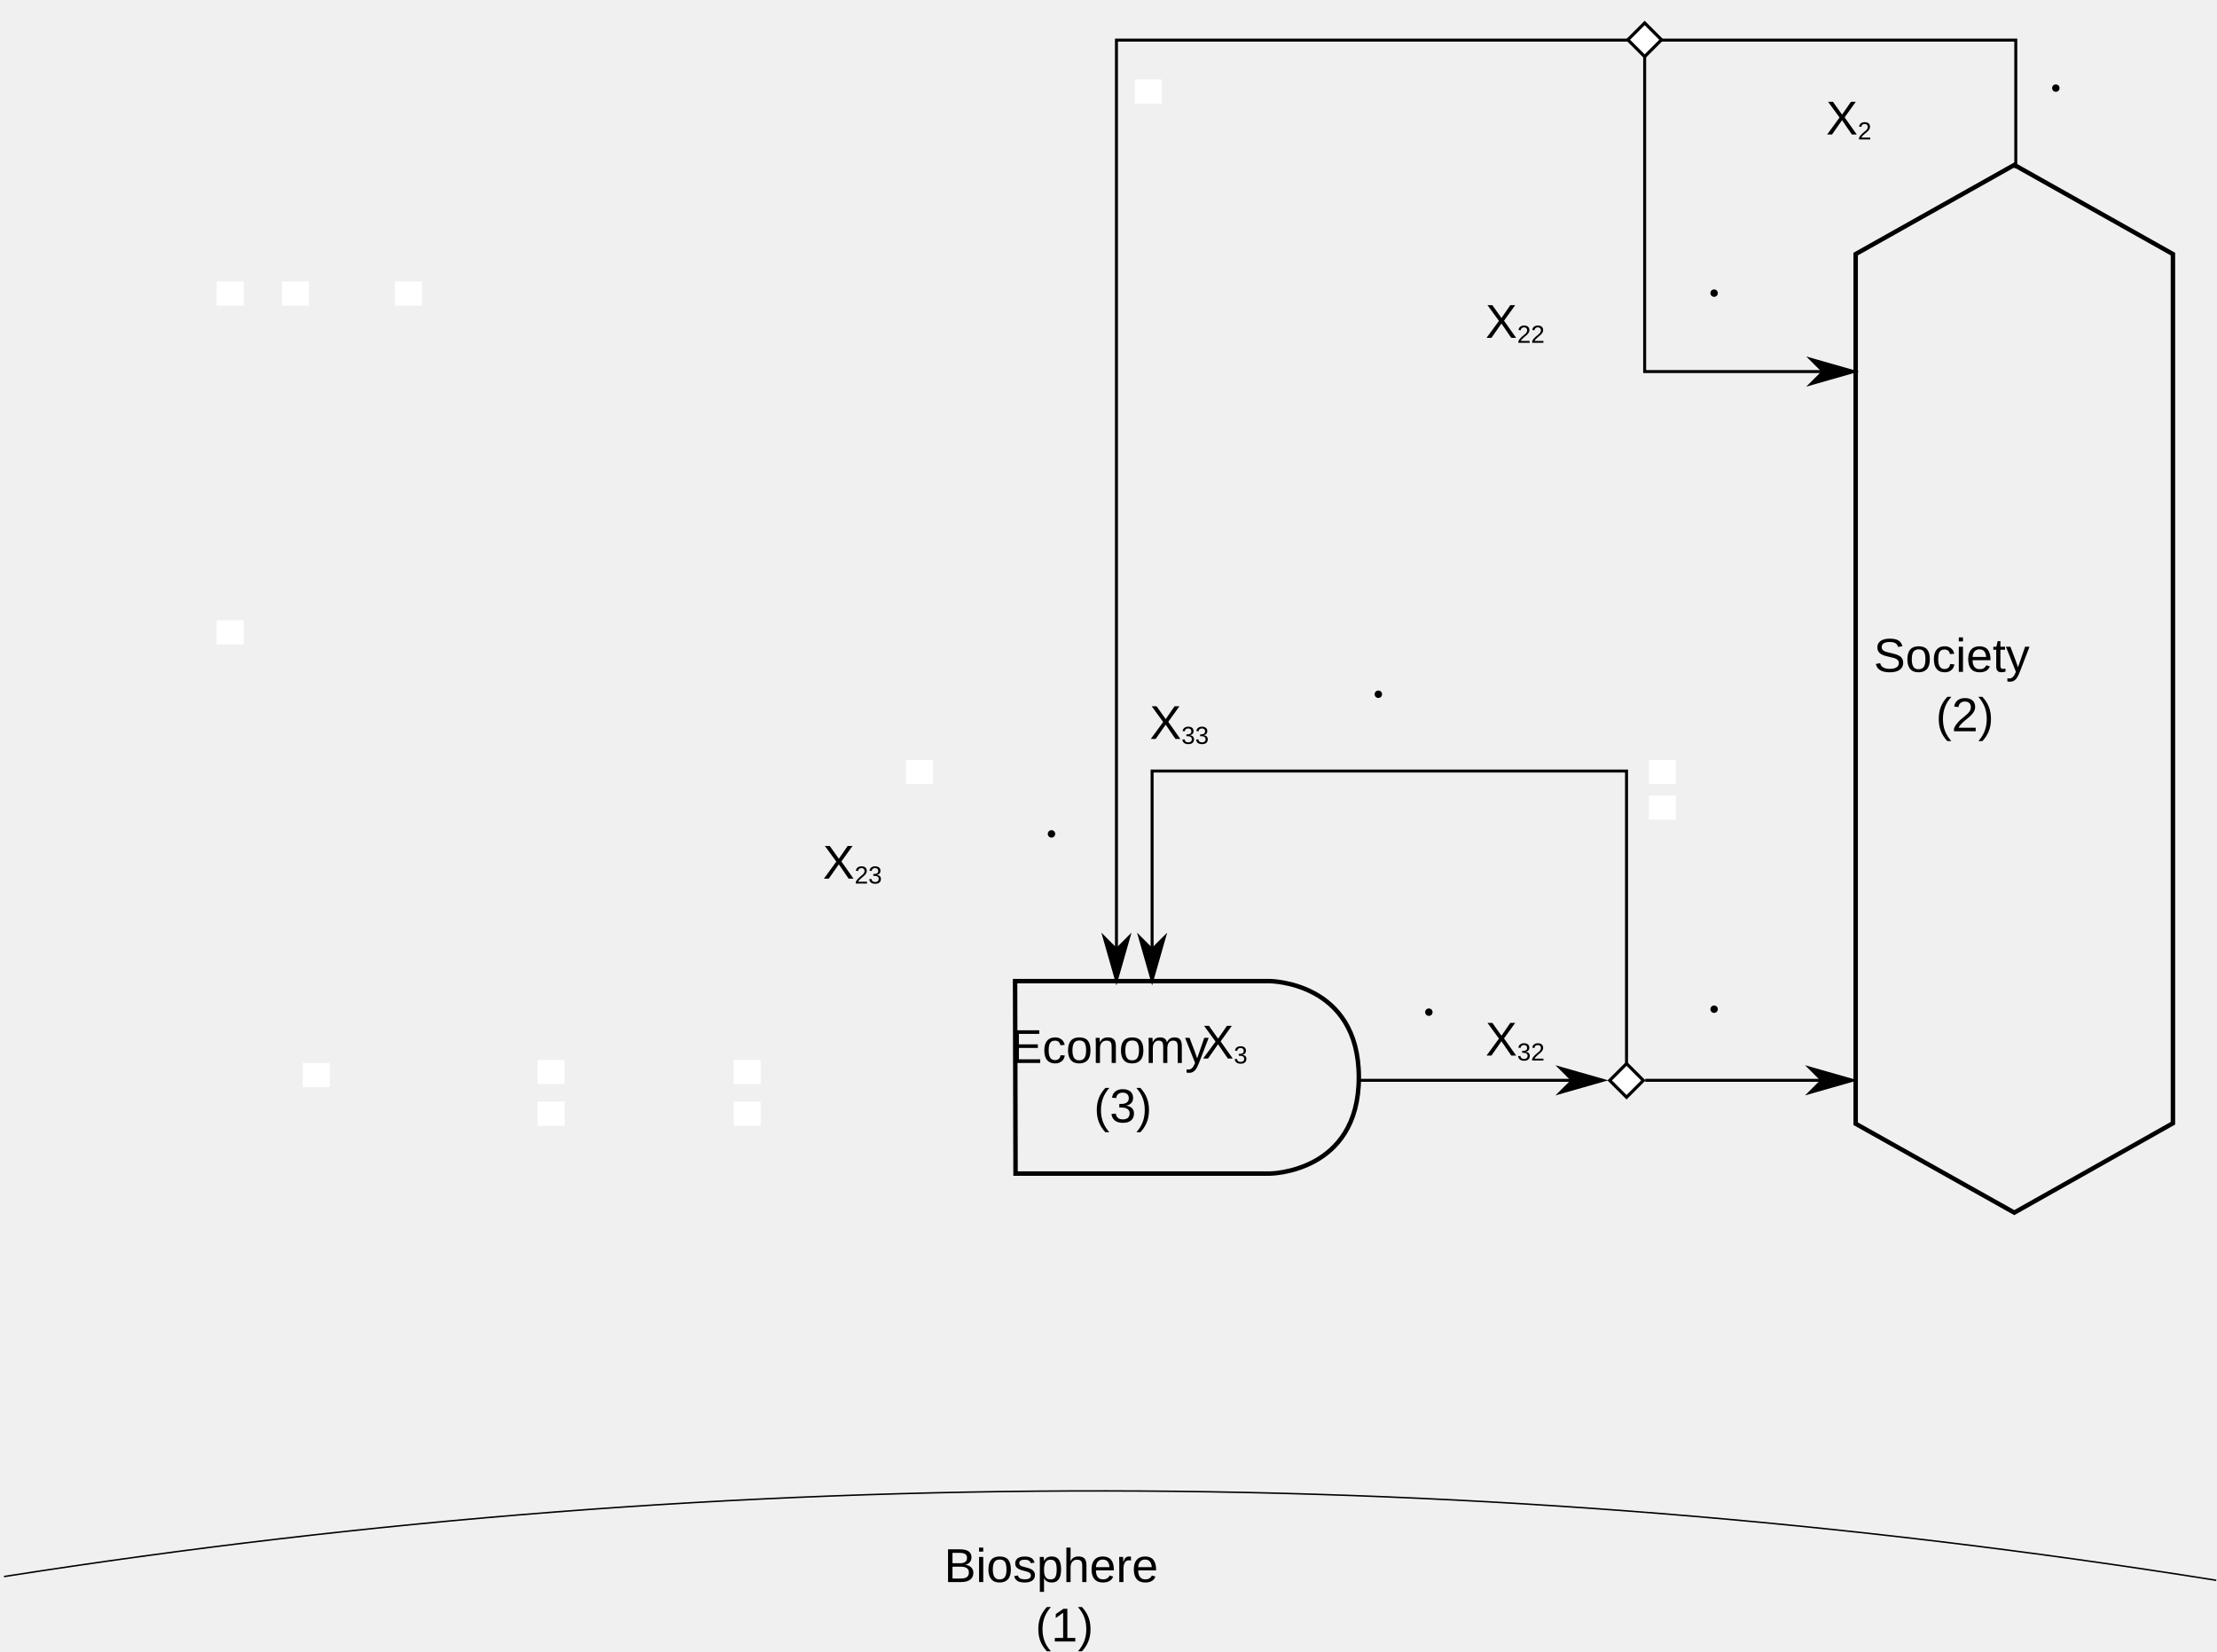
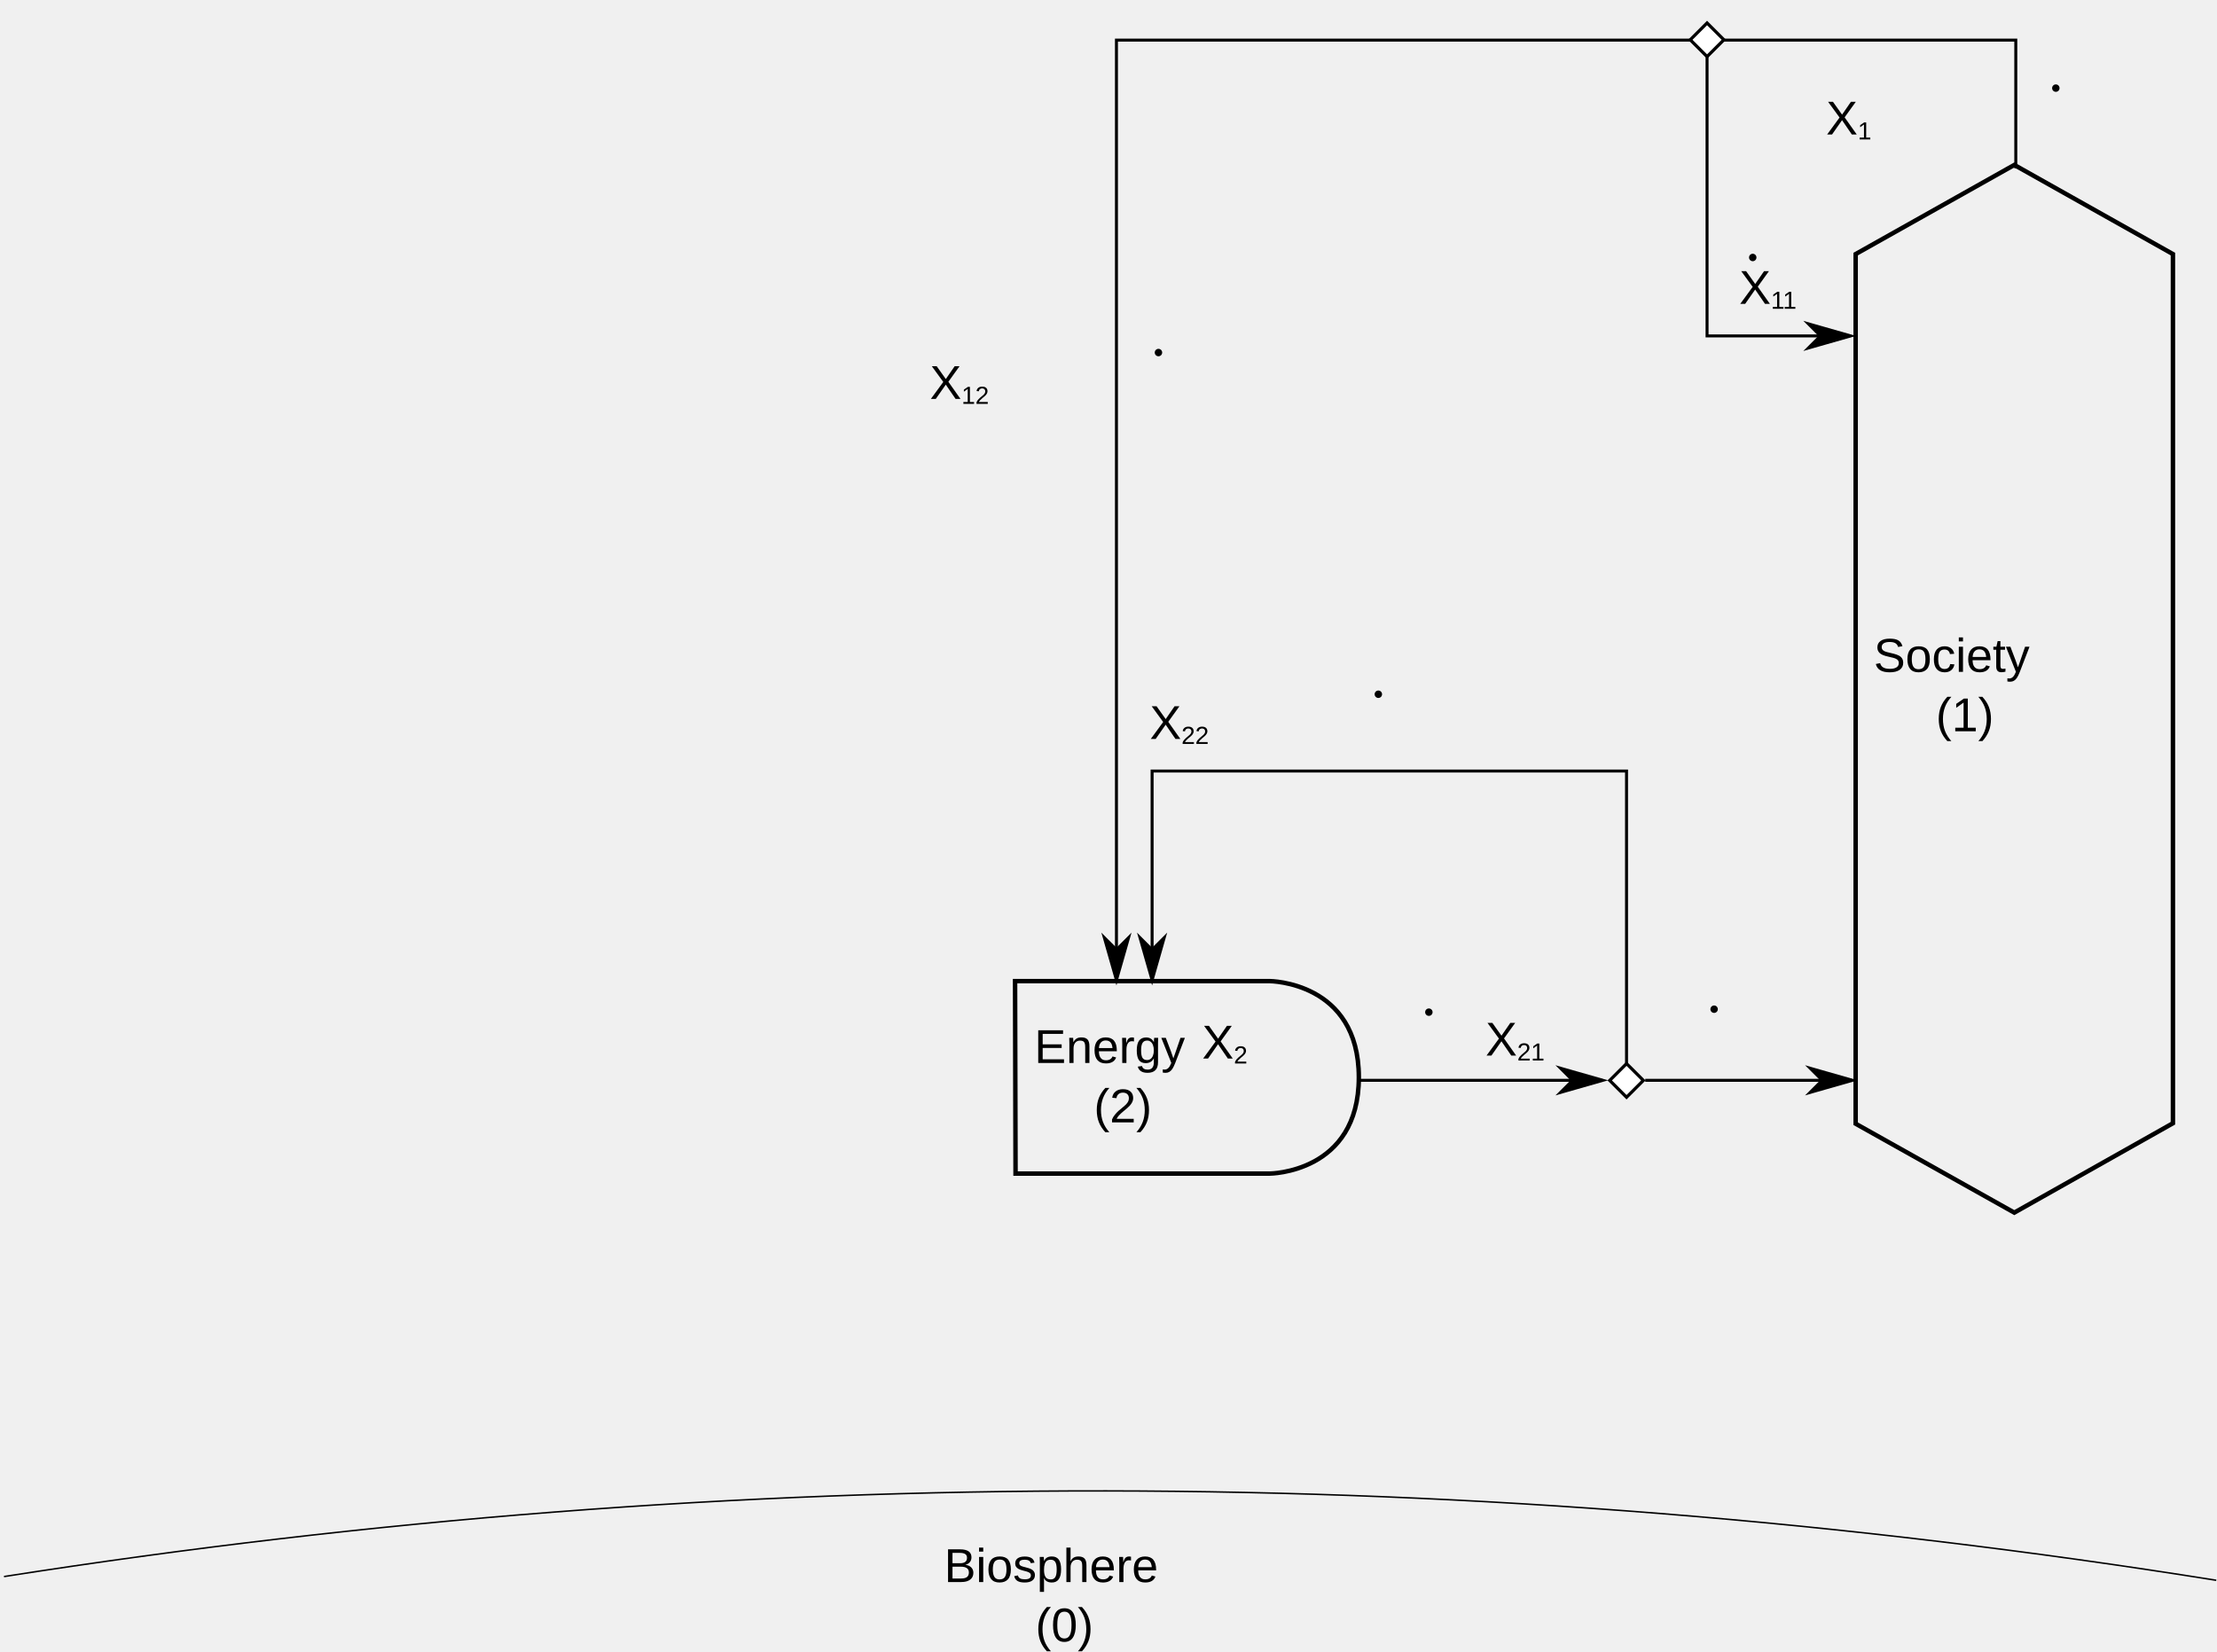
<svg xmlns="http://www.w3.org/2000/svg" version="1.1" width="1492.215" height="1111.64" id="svg2" xml:space="preserve">
  <defs id="defs6">
    <marker orient="auto" refY="0" refX="0" id="Arrow1Lstart" style="overflow:visible">
      <path id="path4143" d="M 0,0 5,-5 -12.5,0 5,5 0,0 z" style="fill-rule:evenodd;stroke:#000000;stroke-width:1pt;marker-start:none" transform="matrix(0.8,0,0,0.8,10,0)" />
    </marker>
    <marker orient="auto" refY="0" refX="0" id="Arrow1Lend" style="overflow:visible">
      <path id="path4132" d="M 0,0 5,-5 -12.5,0 5,5 0,0 z" style="fill-rule:evenodd;stroke:#000000;stroke-width:1pt;marker-start:none" transform="matrix(-0.8,0,0,-0.8,-10,0)" />
    </marker>
    <marker style="overflow:visible" id="InfiniteLineStart" refX="0" refY="0" orient="auto">
      <g id="g4065" transform="translate(-13,0)">
        <circle d="M 3.8,0 C 3.8,0.442 3.442,0.8 3,0.8 2.558,0.8 2.2,0.442 2.2,0 c 0,-0.442 0.358,-0.8 0.8,-0.8 0.442,0 0.8,0.358 0.8,0.8 z" id="circle4067" r="0.8" cy="0" cx="3" />
        <circle d="M 7.3,0 C 7.3,0.442 6.942,0.8 6.5,0.8 6.058,0.8 5.7,0.442 5.7,0 c 0,-0.442 0.358,-0.8 0.8,-0.8 0.442,0 0.8,0.358 0.8,0.8 z" id="circle4069" r="0.8" cy="0" cx="6.5" />
        <circle d="M 10.8,0 C 10.8,0.442 10.442,0.8 10,0.8 9.558,0.8 9.2,0.442 9.2,0 c 0,-0.442 0.358,-0.8 0.8,-0.8 0.442,0 0.8,0.358 0.8,0.8 z" id="circle4071" r="0.8" cy="0" cx="10" />
      </g>
    </marker>
    <marker orient="auto" refY="0" refX="0" id="InfiniteLineStart-3" style="overflow:visible">
      <g transform="translate(-13,0)" id="g4065-9">
        <circle cx="3" cy="0" r="0.8" id="circle4067-9" d="M 3.8,0 C 3.8,0.442 3.442,0.8 3,0.8 2.558,0.8 2.2,0.442 2.2,0 c 0,-0.442 0.358,-0.8 0.8,-0.8 0.442,0 0.8,0.358 0.8,0.8 z" />
        <circle cx="6.5" cy="0" r="0.8" id="circle4069-7" d="M 7.3,0 C 7.3,0.442 6.942,0.8 6.5,0.8 6.058,0.8 5.7,0.442 5.7,0 c 0,-0.442 0.358,-0.8 0.8,-0.8 0.442,0 0.8,0.358 0.8,0.8 z" />
        <circle cx="10" cy="0" r="0.8" id="circle4071-0" d="M 10.8,0 C 10.8,0.442 10.442,0.8 10,0.8 9.558,0.8 9.2,0.442 9.2,0 c 0,-0.442 0.358,-0.8 0.8,-0.8 0.442,0 0.8,0.358 0.8,0.8 z" />
      </g>
    </marker>
    <marker style="overflow:visible" id="Arrow1Lend-0" refX="0" refY="0" orient="auto">
      <path transform="matrix(-0.8,0,0,-0.8,-10,0)" style="fill-rule:evenodd;stroke:#000000;stroke-width:1pt;marker-start:none" d="M 0,0 5,-5 -12.5,0 5,5 0,0 z" id="path4132-2" />
    </marker>
    <marker style="overflow:visible" id="Arrow1Lstart-7" refX="0" refY="0" orient="auto">
      <path transform="matrix(0.8,0,0,0.8,10,0)" style="fill-rule:evenodd;stroke:#000000;stroke-width:1pt;marker-start:none" d="M 0,0 5,-5 -12.5,0 5,5 0,0 z" id="path4143-9" />
    </marker>
    <marker style="overflow:visible" id="EmptyDiamondL" refX="0" refY="0" orient="auto">
      <path transform="scale(0.8,0.8)" style="fill:#ffffff;fill-rule:evenodd;stroke:#000000;stroke-width:1pt;marker-start:none" d="M 0,-7.071 -7.071,0 0,7.071 7.071,0 0,-7.071 z" id="path4169" />
    </marker>
    <marker orient="auto" refY="0" refX="0" id="InfiniteLineStart-0" style="overflow:visible">
      <g transform="translate(-13,0)" id="g4065-5">
        <circle cx="3" cy="0" r="0.8" id="circle4067-6" d="M 3.8,0 C 3.8,0.442 3.442,0.8 3,0.8 2.558,0.8 2.2,0.442 2.2,0 c 0,-0.442 0.358,-0.8 0.8,-0.8 0.442,0 0.8,0.358 0.8,0.8 z" />
        <circle cx="6.5" cy="0" r="0.8" id="circle4069-78" d="M 7.3,0 C 7.3,0.442 6.942,0.8 6.5,0.8 6.058,0.8 5.7,0.442 5.7,0 c 0,-0.442 0.358,-0.8 0.8,-0.8 0.442,0 0.8,0.358 0.8,0.8 z" />
        <circle cx="10" cy="0" r="0.8" id="circle4071-06" d="M 10.8,0 C 10.8,0.442 10.442,0.8 10,0.8 9.558,0.8 9.2,0.442 9.2,0 c 0,-0.442 0.358,-0.8 0.8,-0.8 0.442,0 0.8,0.358 0.8,0.8 z" />
      </g>
    </marker>
    <marker style="overflow:visible" id="Arrow1Lend-7" refX="0" refY="0" orient="auto">
      <path transform="matrix(-0.8,0,0,-0.8,-10,0)" style="fill-rule:evenodd;stroke:#000000;stroke-width:1pt;marker-start:none" d="M 0,0 5,-5 -12.5,0 5,5 0,0 z" id="path4132-0" />
    </marker>
    <marker style="overflow:visible" id="Arrow1Lstart-0" refX="0" refY="0" orient="auto">
      <path transform="matrix(0.8,0,0,0.8,10,0)" style="fill-rule:evenodd;stroke:#000000;stroke-width:1pt;marker-start:none" d="M 0,0 5,-5 -12.5,0 5,5 0,0 z" id="path4143-5" />
    </marker>
  </defs>
  <g transform="matrix(1.25,0,0,-1.25,862.4153,701.1359)" id="g10">
    <g id="g12">
      <path id="path4319" d="m 395.495,470.299 0,69.01 -484.262,0 0,-505.944" style="fill:none;stroke:#000000;stroke-width:1.6;stroke-linecap:butt;stroke-linejoin:miter;stroke-opacity:1;marker-start:none;marker-end:url(#Arrow1Lend)" />
      <path style="fill:none;stroke:#000000;stroke-width:1.6;stroke-linecap:butt;stroke-linejoin:miter;stroke-opacity:1;marker-start:url(#EmptyDiamondL);marker-end:url(#Arrow1Lend)" d="m 185.895,-20.901 0,166.61 -255.462,0 0,-112.344" id="path3112" />
-       <rect style="fill:#ffffff;fill-opacity:1;stroke:none" id="rect5371" width="14.543" height="13.012" x="-400.47" y="9.886" transform="scale(1,-1)" />
-       <rect style="fill:#ffffff;fill-opacity:1;stroke:none" id="rect5375" width="14.543" height="13.012" x="-294.87" y="9.886" transform="scale(1,-1)" />
-       <rect transform="scale(1,-1)" y="32.286" x="-400.47" height="13.012" width="14.543" id="rect5377" style="fill:#ffffff;fill-opacity:1;stroke:none" />
-       <rect transform="scale(1,-1)" y="32.286" x="-294.87" height="13.012" width="14.543" id="rect5381" style="fill:#ffffff;fill-opacity:1;stroke:none" />
-       <rect transform="scale(1,-1)" y="11.486" x="-526.87" height="13.012" width="14.543" id="rect5369" style="fill:#ffffff;fill-opacity:1;stroke:none" />
-       <rect transform="scale(1,-1)" y="-518.114" x="-78.87" height="13.012" width="14.543" id="rect5350" style="fill:#ffffff;fill-opacity:1;stroke:none" />
-       <rect style="fill:#ffffff;fill-opacity:1;stroke:none" id="rect5363" width="14.543" height="13.012" x="-538.07" y="-409.314" transform="scale(1,-1)" />
-       <rect transform="scale(1,-1)" y="-409.314" x="-573.27" height="13.012" width="14.543" id="rect5365" style="fill:#ffffff;fill-opacity:1;stroke:none" />
-       <rect style="fill:#ffffff;fill-opacity:1;stroke:none" id="rect5367" width="14.543" height="13.012" x="-573.27" y="-226.914" transform="scale(1,-1)" />
      <path d="m 195.957,-20.841 111.394,0" id="path6395" style="fill:none;stroke:#000000;stroke-width:1.6;stroke-linecap:butt;stroke-linejoin:miter;stroke-miterlimit:4;stroke-opacity:1;stroke-dasharray:none;marker-end:url(#Arrow1Lend-7)" />
-       <rect style="fill:#ffffff;fill-opacity:1;stroke:none" id="rect4279" width="14.543" height="13.012" x="197.93" y="-132.514" transform="scale(1,-1)" />
-       <rect transform="scale(1,-1)" y="-151.714" x="197.93" height="13.012" width="14.543" id="rect4277" style="fill:#ffffff;fill-opacity:1;stroke:none" />
-       <rect style="fill:#ffffff;fill-opacity:1;stroke:none" id="rect4275" width="18.179" height="16.265" x="544.414" y="226.759" transform="matrix(0.8,0,0,-0.8,-637.6017,333.1218)" />
      <text transform="scale(1,-1)" id="text4115" y="291.016" x="-91.893" style="font-size:25.6px;font-style:normal;font-variant:normal;font-weight:normal;font-stretch:normal;text-align:center;line-height:125%;letter-spacing:0px;word-spacing:0px;text-anchor:middle;fill:#000000;fill-opacity:1;stroke:none;font-family:Arial;-inkscape-font-specification:Arial" xml:space="preserve">
        <tspan y="291.016" x="-91.893" id="tspan4117">Biosphere</tspan>
-         <tspan y="323.016" x="-91.893" id="tspan4119">(1)</tspan>
+         <tspan y="323.016" x="-91.893" id="tspan4119">(0)</tspan>
      </text>
      <text xml:space="preserve" style="font-size:25.6px;font-style:normal;font-variant:normal;font-weight:normal;font-stretch:normal;text-align:center;line-height:125%;letter-spacing:0px;word-spacing:0px;text-anchor:middle;fill:#000000;fill-opacity:1;stroke:none;font-family:Arial;-inkscape-font-specification:Arial" x="392.962" y="-199.124" id="text3119" transform="scale(1,-1)">
        <tspan id="tspan3123" x="392.962" y="-199.124">Society</tspan>
-         <tspan id="tspan3125" x="392.962" y="-167.124">(2)</tspan>
+         <tspan id="tspan3125" x="392.962" y="-167.124">(1)</tspan>
      </text>
      <path d="m 309.271,-44.212 0,468.3 85.42,48 85.417,-48 0,-468.047 -85.417,-48.125 z" id="path4124" style="fill:none;stroke:#000000;stroke-width:2.4;stroke-linecap:butt;stroke-linejoin:miter;stroke-miterlimit:4;stroke-opacity:1;stroke-dasharray:none" />
      <text xml:space="preserve" style="font-size:40px;font-style:normal;font-weight:normal;line-height:125%;letter-spacing:0px;word-spacing:0px;fill:#000000;fill-opacity:1;stroke:none;font-family:Sans" x="1491.808" y="664.912" id="text3105" transform="matrix(0.8,0,0,-0.8,-637.6017,333.1218)">
        <tspan id="tspan3107" x="1491.808" y="664.912" />
      </text>
      <g id="g10-3" transform="translate(1225.022,-64.78471)">
        <g id="g12-9">
          <text transform="matrix(0.8,0,0,-0.8,-637.6017,333.1218)" id="text3105-3" y="664.912" x="1491.808" style="font-size:40px;font-style:normal;font-weight:normal;line-height:125%;letter-spacing:0px;word-spacing:0px;fill:#000000;fill-opacity:1;stroke:none;font-family:Sans" xml:space="preserve">
            <tspan y="664.912" x="1491.808" id="tspan3107-8" />
          </text>
        </g>
      </g>
      <path style="fill:none;stroke:#000000;stroke-width:1.6;stroke-linecap:butt;stroke-linejoin:miter;stroke-miterlimit:4;stroke-opacity:1;stroke-dasharray:none;marker-end:url(#Arrow1Lend-7)" id="path24" d="m 40.757,-20.841 132.194,0" />
      <g id="g5963" transform="translate(-21.79792,11.2)">
        <path d="m -121.554,21.379 137.1,0 c 0,0 48,-0.209 48,-51.82 -2.6e-4,-51.611 -48,-51.817 -48,-51.817 l -136.847,0 z" id="path14" style="fill:none;stroke:#000000;stroke-width:2.4;stroke-linecap:butt;stroke-linejoin:miter;stroke-miterlimit:4;stroke-opacity:1;stroke-dasharray:none" />
        <text xml:space="preserve" style="font-size:25.6px;font-style:normal;font-variant:normal;font-weight:normal;font-stretch:normal;text-align:center;line-height:125%;letter-spacing:0px;word-spacing:0px;text-anchor:middle;fill:#000000;fill-opacity:1;stroke:none;font-family:Arial;-inkscape-font-specification:Arial" x="-31.504" y="22.689" id="text3085" transform="scale(1,-1)">
-           <tspan id="tspan3089" x="-31.504" y="22.689">Economy</tspan>
-           <tspan x="-31.504" y="54.689" id="tspan3115">(3)</tspan>
+           <tspan id="tspan3089" x="-31.504" y="22.689">Energy</tspan>
+           <tspan x="-31.504" y="54.689" id="tspan3115">(2)</tspan>
        </text>
      </g>
      <text transform="scale(1,-1)" id="text4981" y="9.113" x="95.607" style="font-size:25.6px;font-style:normal;font-variant:normal;font-weight:normal;font-stretch:normal;text-align:end;line-height:125%;letter-spacing:0px;word-spacing:0px;text-anchor:end;fill:#000000;fill-opacity:1;stroke:none;font-family:Arial;-inkscape-font-specification:Arial" xml:space="preserve">
-         <tspan y="9.113" x="95.607" id="tspan4983">X<tspan id="tspan4985" style="font-size:52%;baseline-shift:sub">3</tspan>
+         <tspan y="9.113" x="95.607" id="tspan4983">X<tspan id="tspan4985" style="font-size:52%;baseline-shift:sub">2</tspan>
        </tspan>
      </text>
      <path transform="matrix(0.07404241,0,0,-0.1031305,92.9436,41.6853)" d="m -155.143,250.419 c 0,10.71 -12.093,19.393 -27.012,19.393 -14.918,0 -27.012,-8.682 -27.012,-19.393 0,-10.71 12.093,-19.393 27.012,-19.393 14.918,0 27.012,8.682 27.012,19.393 z" id="path3125" style="fill:#000000;fill-opacity:1;stroke:none" />
      <text xml:space="preserve" style="font-size:25.6px;font-style:normal;font-variant:normal;font-weight:normal;font-stretch:normal;text-align:end;line-height:125%;letter-spacing:0px;word-spacing:0px;text-anchor:end;fill:#000000;fill-opacity:1;stroke:none;font-family:Arial;-inkscape-font-specification:Arial" x="74.807" y="-162.972" id="text3116" transform="scale(1,-1)">
-         <tspan id="tspan3118" x="74.807" y="-162.972">X<tspan style="font-size:52%;baseline-shift:sub" id="tspan3120">33</tspan>
+         <tspan id="tspan3118" x="74.807" y="-162.972">X<tspan style="font-size:52%;baseline-shift:sub" id="tspan3120">22</tspan>
        </tspan>
      </text>
+       <path style="fill:#000000;fill-opacity:1;stroke:none" id="path3122" d="m -155.143,250.419 c 0,10.71 -12.093,19.393 -27.012,19.393 -14.918,0 -27.012,-8.682 -27.012,-19.393 0,-10.71 12.093,-19.393 27.012,-19.393 14.918,0 27.012,8.682 27.012,19.393 z" transform="matrix(0.07404241,0,0,-0.1031305,65.74359,212.8853)" />
      <text xml:space="preserve" style="font-size:25.6px;font-style:normal;font-variant:normal;font-weight:normal;font-stretch:normal;text-align:end;line-height:125%;letter-spacing:0px;word-spacing:0px;text-anchor:end;fill:#000000;fill-opacity:1;stroke:none;font-family:Arial;-inkscape-font-specification:Arial" x="255.607" y="7.513" id="text4223" transform="scale(1,-1)">
-         <tspan id="tspan4225" x="255.607" y="7.513">X<tspan style="font-size:52%;baseline-shift:sub" id="tspan4227">32</tspan>
+         <tspan id="tspan4225" x="255.607" y="7.513">X<tspan style="font-size:52%;baseline-shift:sub" id="tspan4227">21</tspan>
        </tspan>
      </text>
      <path style="fill:#000000;fill-opacity:1;stroke:none" id="path4229" d="m -155.143,250.419 c 0,10.71 -12.093,19.393 -27.012,19.393 -14.918,0 -27.012,-8.682 -27.012,-19.393 0,-10.71 12.093,-19.393 27.012,-19.393 14.918,0 27.012,8.682 27.012,19.393 z" transform="matrix(0.07404241,0,0,-0.1031305,246.5436,43.2853)" />
-       <text xml:space="preserve" style="font-size:25.6px;font-style:normal;font-variant:normal;font-weight:normal;font-stretch:normal;text-align:end;line-height:125%;letter-spacing:0px;word-spacing:0px;text-anchor:end;fill:#000000;fill-opacity:1;stroke:none;font-family:Arial;-inkscape-font-specification:Arial" x="-101.193" y="-87.772" id="text4231" transform="scale(1,-1)">
-         <tspan id="tspan4233" x="-101.193" y="-87.772">X<tspan style="font-size:52%;baseline-shift:sub" id="tspan4235">23</tspan>
+       <text xml:space="preserve" style="font-size:25.6px;font-style:normal;font-variant:normal;font-weight:normal;font-stretch:normal;text-align:end;line-height:125%;letter-spacing:0px;word-spacing:0px;text-anchor:end;fill:#000000;fill-opacity:1;stroke:none;font-family:Arial;-inkscape-font-specification:Arial" x="-43.593" y="-346.087" id="text4623" transform="scale(1,-1)">
+         <tspan id="tspan4625" x="-43.593" y="-346.087">X<tspan style="font-size:52%;baseline-shift:sub" id="tspan4627">12</tspan>
        </tspan>
      </text>
-       <path style="fill:#000000;fill-opacity:1;stroke:none" id="path4237" d="m -155.143,250.419 c 0,10.71 -12.093,19.393 -27.012,19.393 -14.918,0 -27.012,-8.682 -27.012,-19.393 0,-10.71 12.093,-19.393 27.012,-19.393 14.918,0 27.012,8.682 27.012,19.393 z" transform="matrix(0.07404241,0,0,-0.1031305,-110.2564,137.6853)" />
-       <rect transform="scale(1,-1)" y="-409.314" x="-477.27" height="13.012" width="14.543" id="rect4519" style="fill:#ffffff;fill-opacity:1;stroke:none" />
+       <path style="fill:#000000;fill-opacity:1;stroke:none" id="path4629" d="m -155.143,250.419 a 27.012,19.393 0 1 1 -54.023,0 27.012,19.393 0 1 1 54.023,0 z" transform="matrix(0.07404241,0,0,-0.1031305,-52.6564,396.8853)" />
      <text xml:space="preserve" style="font-size:25.6px;font-style:normal;font-variant:normal;font-weight:normal;font-stretch:normal;text-align:end;line-height:125%;letter-spacing:0px;word-spacing:0px;text-anchor:end;fill:#000000;fill-opacity:1;stroke:none;font-family:Arial;-inkscape-font-specification:Arial" x="431.607" y="-488.487" id="text4663" transform="scale(1,-1)">
-         <tspan id="tspan4665" x="431.607" y="-488.487">X<tspan style="font-size:52%;baseline-shift:sub" id="tspan4667">2</tspan>
+         <tspan id="tspan4665" x="431.607" y="-488.487">X<tspan style="font-size:52%;baseline-shift:sub" id="tspan4667">1</tspan>
        </tspan>
      </text>
      <path style="fill:#000000;fill-opacity:1;stroke:none" id="path4669" d="m -155.143,250.419 c 0,10.71 -12.093,19.393 -27.012,19.393 -14.918,0 -27.012,-8.682 -27.012,-19.393 0,-10.71 12.093,-19.393 27.012,-19.393 14.918,0 27.012,8.682 27.012,19.393 z" transform="matrix(0.07404241,0,0,-0.1031305,430.5436,539.2853)" />
      <path style="fill:none;stroke:#000000;stroke-width:0.8px;stroke-linecap:butt;stroke-linejoin:miter;stroke-opacity:1" d="m -687.781,-288.069 c 394.415,61.799 791.458,61.868 1191.221,-2.005" id="path3256" />
-       <path id="path3067" d="m 195.658,539.484 0,-178.662 112.344,0" style="fill:none;stroke:#000000;stroke-width:1.6;stroke-linecap:butt;stroke-linejoin:miter;stroke-opacity:1;marker-start:url(#EmptyDiamondL);marker-end:url(#Arrow1Lend)" />
-       <path transform="matrix(0.07404241,0,0,-0.1031305,65.74359,212.8853)" d="m -155.143,250.419 a 27.012,19.393 0 1 1 -54.023,0 27.012,19.393 0 1 1 54.023,0 z" id="path3069" style="fill:#000000;fill-opacity:1;stroke:none" />
-       <text transform="scale(1,-1)" id="text3071" y="-378.972" x="255.607" style="font-size:25.6px;font-style:normal;font-variant:normal;font-weight:normal;font-stretch:normal;text-align:end;line-height:125%;letter-spacing:0px;word-spacing:0px;text-anchor:end;fill:#000000;fill-opacity:1;stroke:none;font-family:Arial;-inkscape-font-specification:Arial" xml:space="preserve">
-         <tspan y="-378.972" x="255.607" id="tspan3073">X<tspan id="tspan3075" style="font-size:52%;baseline-shift:sub">22</tspan>
+       <path style="fill:none;stroke:#000000;stroke-width:1.6;stroke-linecap:butt;stroke-linejoin:miter;stroke-opacity:1;marker-start:url(#EmptyDiamondL);marker-end:url(#Arrow1Lend)" d="m 229.258,539.484 0,-159.462 77.144,0" id="path3120" />
+       <text transform="scale(1,-1)" id="text3122" y="-397.287" x="246.56" style="font-size:25.6px;font-style:normal;font-variant:normal;font-weight:normal;font-stretch:normal;text-align:start;line-height:125%;letter-spacing:0px;word-spacing:0px;text-anchor:start;fill:#000000;fill-opacity:1;stroke:none;font-family:Arial;-inkscape-font-specification:Arial" xml:space="preserve">
+         <tspan y="-397.287" x="246.56" id="tspan3124">X<tspan id="tspan3126" style="font-size:52%;text-align:start;text-anchor:start;baseline-shift:sub">11</tspan>
        </tspan>
      </text>
-       <path style="fill:#000000;fill-opacity:1;stroke:none" id="path3077" d="m -155.143,250.419 a 27.012,19.393 0 1 1 -54.023,0 27.012,19.393 0 1 1 54.023,0 z" transform="matrix(0.07404241,0,0,-0.1031305,246.5436,428.8853)" />
-       <text xml:space="preserve" style="font-size:40px;font-style:normal;font-variant:normal;font-weight:normal;font-stretch:normal;text-align:start;line-height:125%;letter-spacing:0px;word-spacing:0px;text-anchor:start;fill:#000000;fill-opacity:1;stroke:none;font-family:Arial;-inkscape-font-specification:Arial" x="1186.025" y="231.42" id="text3079" transform="matrix(0.8,0,0,-0.8,-689.9322,560.9088)">
-         <tspan id="tspan3081" x="1186.025" y="231.42" />
-       </text>
+       <path transform="matrix(0.07404241,0,0,-0.1031305,267.3436,448.0853)" d="m -155.143,250.419 a 27.012,19.393 0 1 1 -54.023,0 27.012,19.393 0 1 1 54.023,0 z" id="path3128" style="fill:#000000;fill-opacity:1;stroke:none" />
    </g>
  </g>
</svg>
